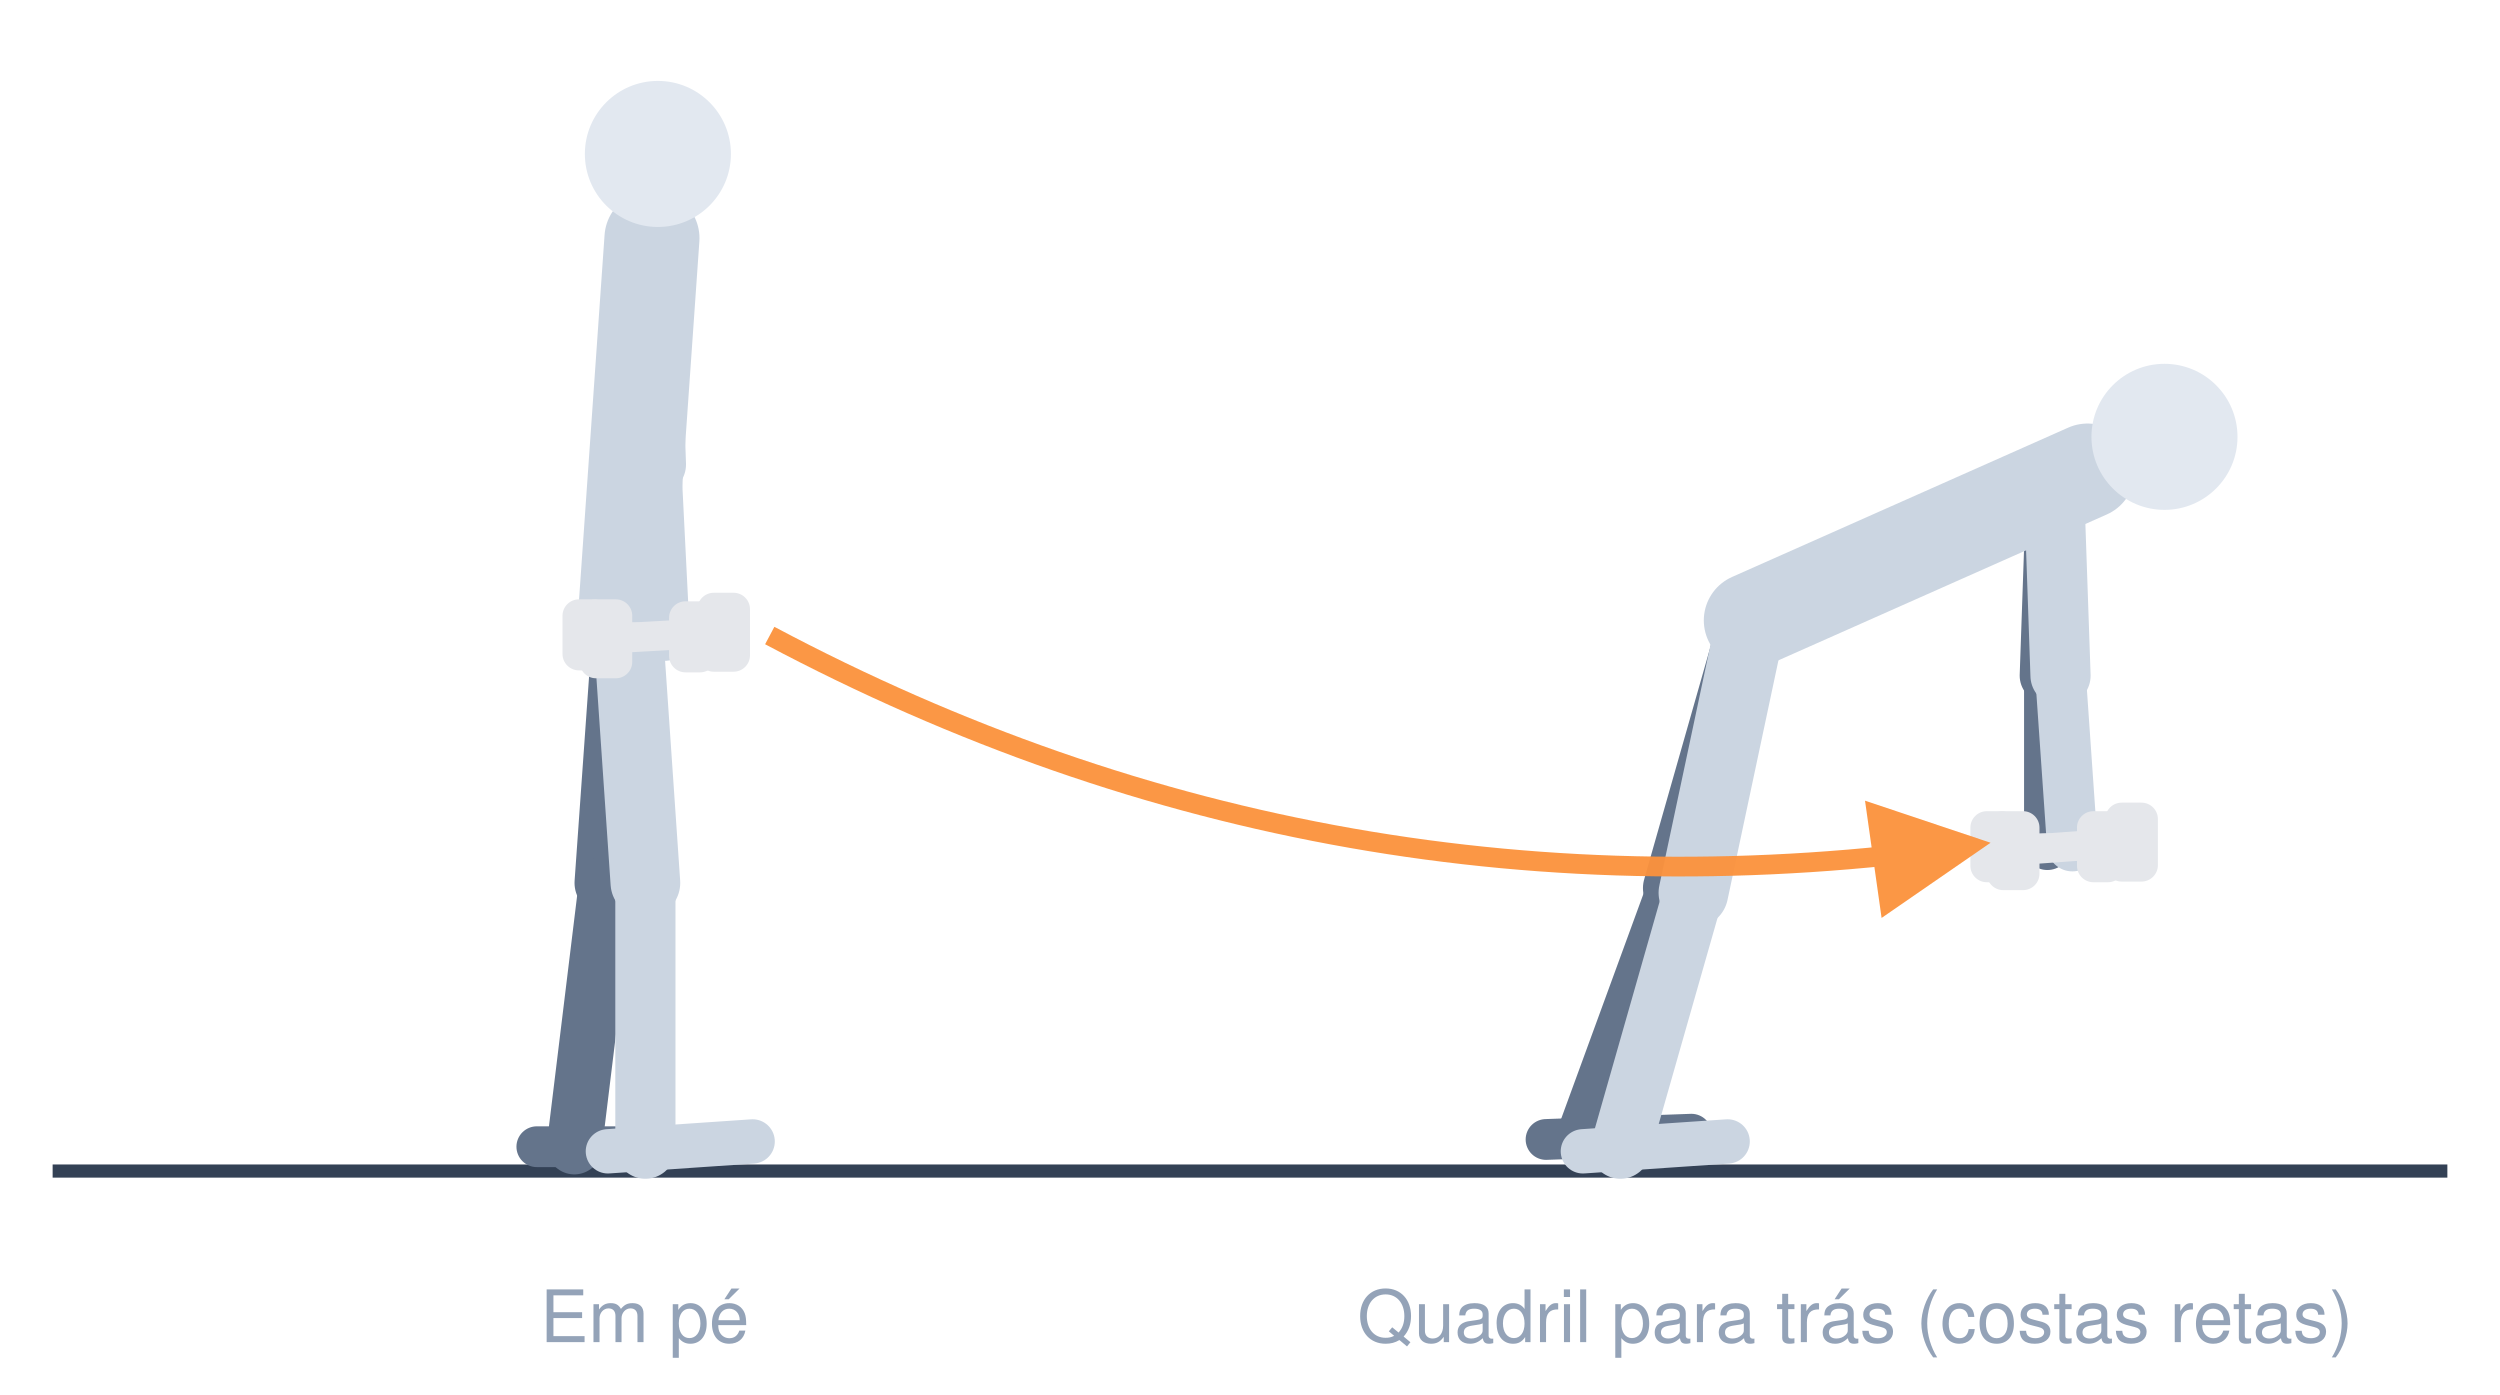
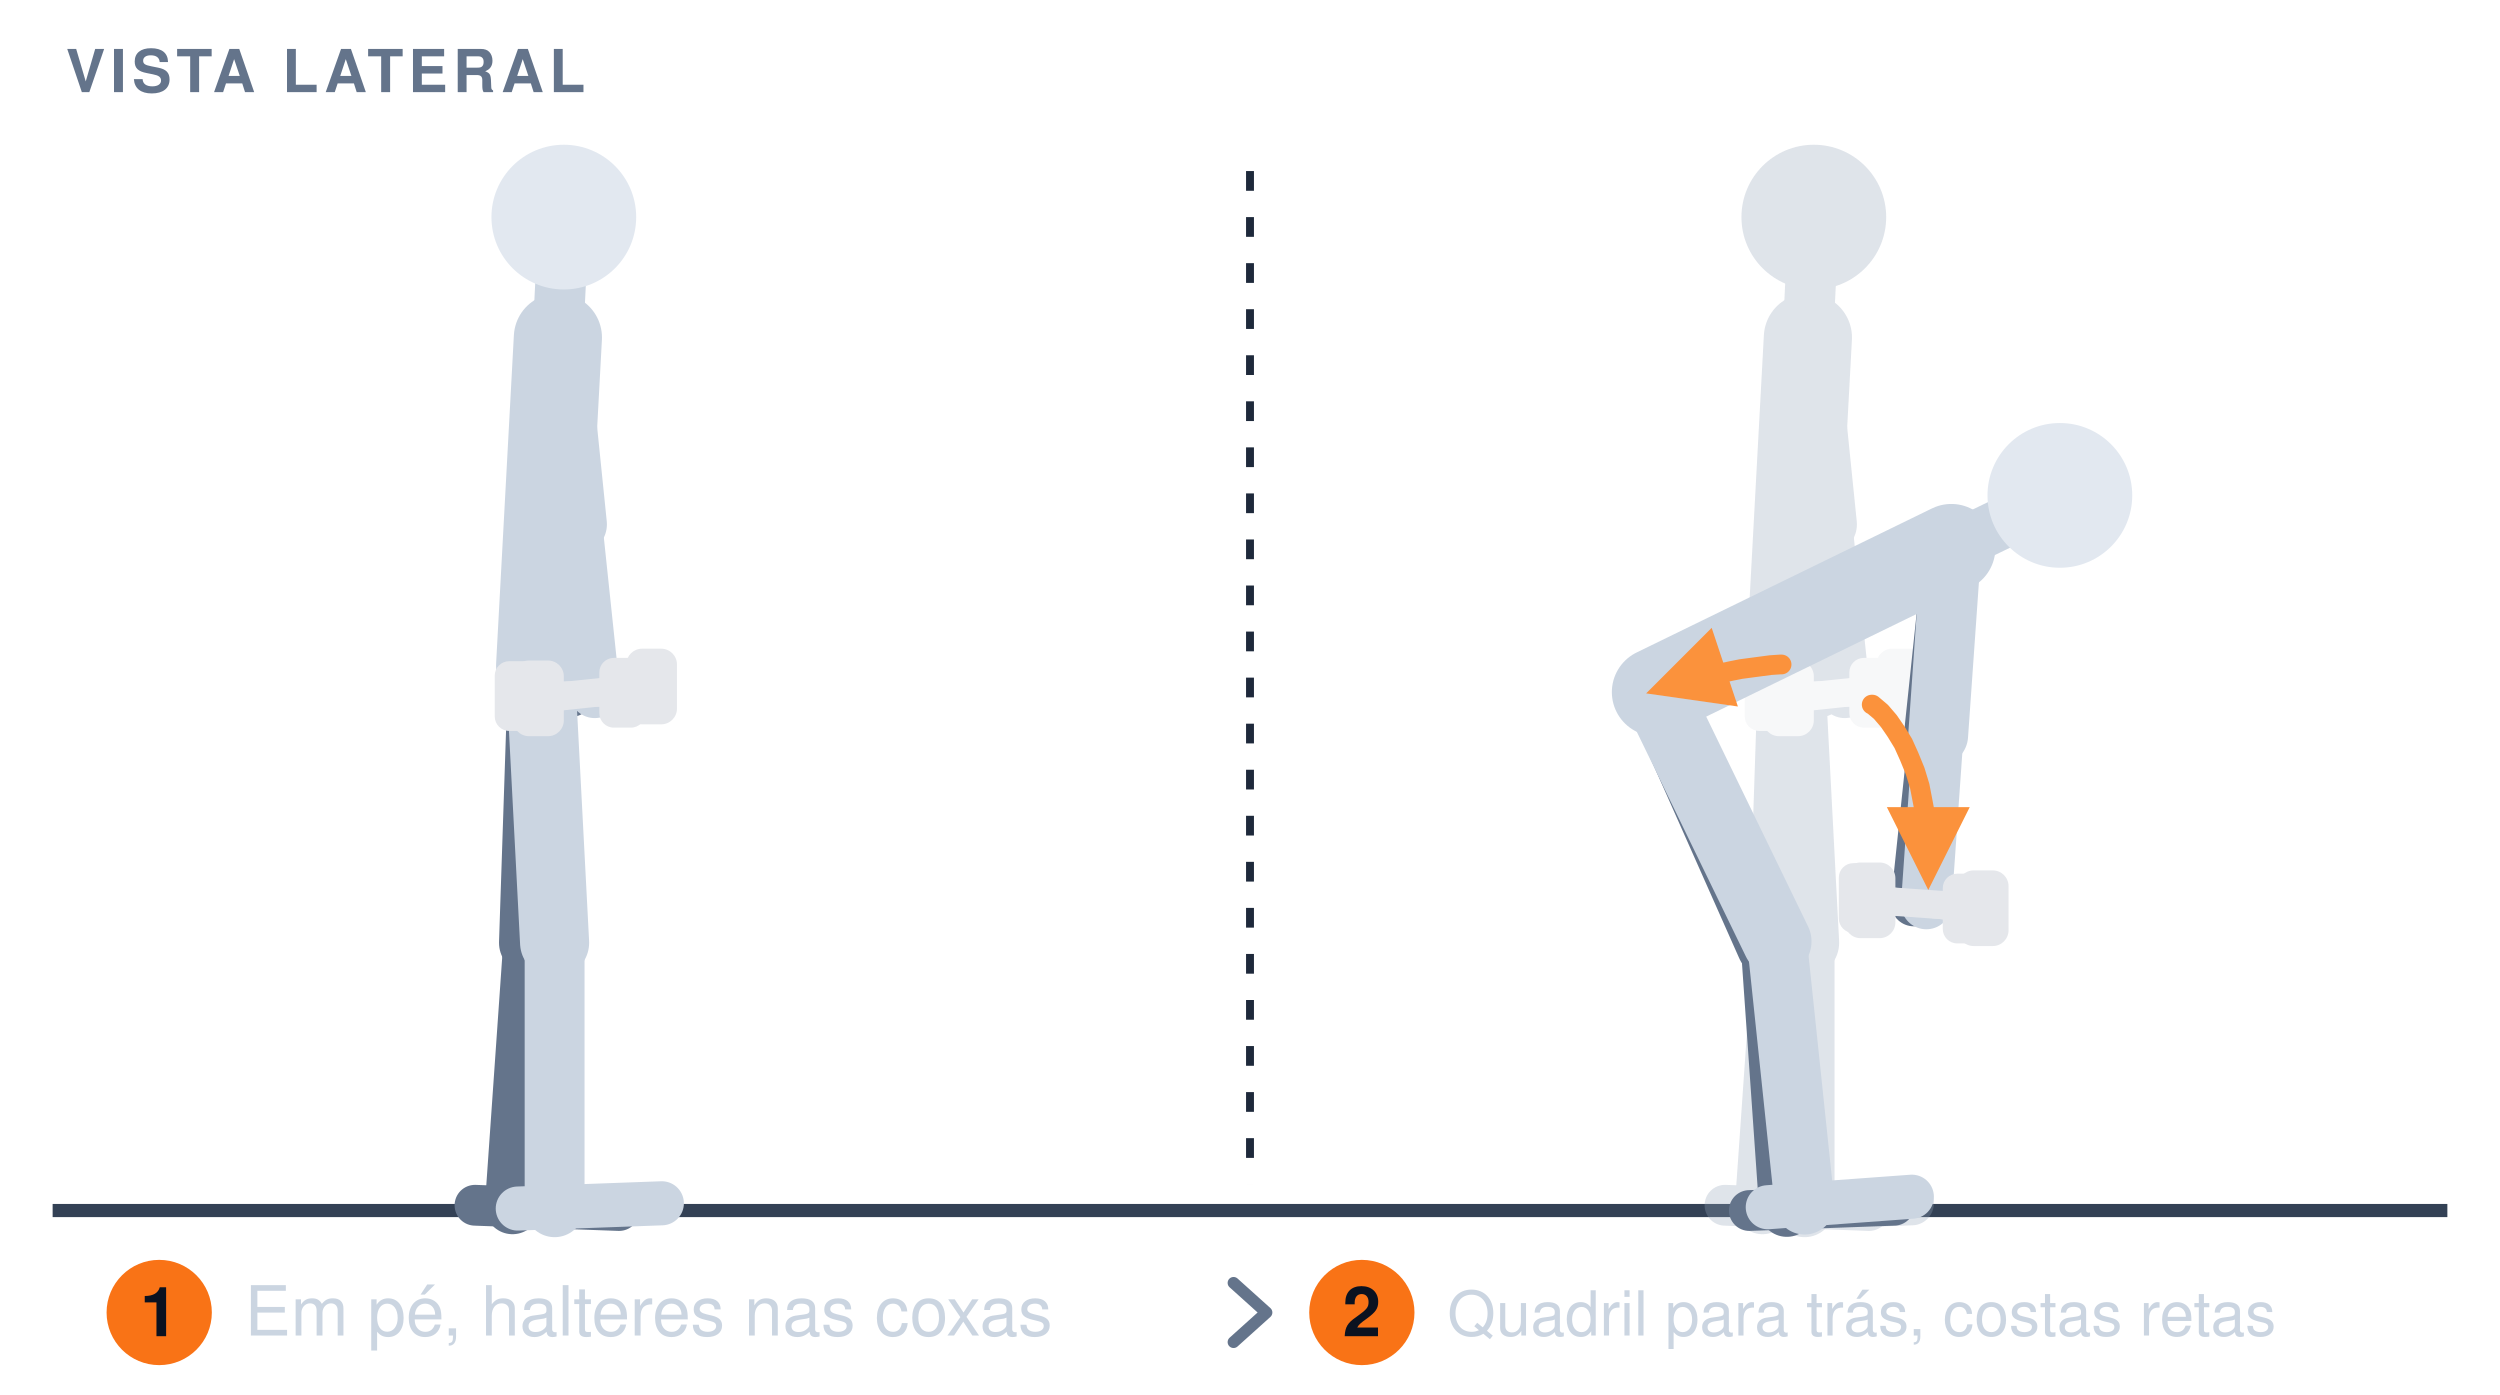
<svg xmlns="http://www.w3.org/2000/svg" width="380" height="212" viewBox="0 0 380 212" preserveAspectRatio="xMidYMid meet" role="img" aria-label="terra-romeno-halteres">
  <defs>
-     <marker id="ah" viewBox="0 0 10 10" refX="8" refY="5" markerWidth="6" markerHeight="6" orient="auto-start-reverse">
+     <marker id="ah" viewBox="0 0 10 10" refX="7" refY="5" markerWidth="4.2" markerHeight="4.2" orient="auto-start-reverse">
      <path d="M0,0 L10,5 L0,10 z" fill="#fb923c" />
    </marker>
  </defs>
-   <line x1="8.0" y1="178.0" x2="372.0" y2="178.0" stroke="#334155" stroke-width="2" stroke-linecap="butt" />
-   <line x1="95.2" y1="91.9" x2="92.2" y2="134.2" stroke="#64748b" stroke-width="9.744" stroke-linecap="round" />
-   <line x1="92.2" y1="134.2" x2="87.3" y2="174.3" stroke="#64748b" stroke-width="8.415" stroke-linecap="round" />
-   <line x1="81.6" y1="174.3" x2="103.6" y2="174.3" stroke="#64748b" stroke-width="6.201" stroke-linecap="round" />
-   <line x1="98.7" y1="41.8" x2="97.7" y2="70.6" stroke="#64748b" stroke-width="8.415" stroke-linecap="round" />
-   <line x1="97.7" y1="70.6" x2="97.2" y2="96.6" stroke="#64748b" stroke-width="7.086" stroke-linecap="round" />
-   <line x1="95.2" y1="91.9" x2="99.1" y2="36.2" stroke="#cbd5e1" stroke-width="14.443" stroke-linecap="round" />
-   <line x1="99.1" y1="36.2" x2="100.0" y2="23.4" stroke="#cbd5e1" stroke-width="7.703" stroke-linecap="round" />
-   <circle cx="100.0" cy="23.4" r="11.1" fill="#e2e8f0" />
-   <line x1="95.2" y1="91.9" x2="98.1" y2="134.2" stroke="#cbd5e1" stroke-width="10.591" stroke-linecap="round" />
-   <line x1="98.1" y1="134.2" x2="98.1" y2="174.6" stroke="#cbd5e1" stroke-width="9.147" stroke-linecap="round" />
-   <line x1="92.4" y1="175.0" x2="114.4" y2="173.5" stroke="#cbd5e1" stroke-width="6.74" stroke-linecap="round" />
-   <line x1="98.7" y1="41.8" x2="99.7" y2="70.6" stroke="#cbd5e1" stroke-width="9.147" stroke-linecap="round" />
-   <line x1="99.7" y1="70.6" x2="101.0" y2="96.6" stroke="#cbd5e1" stroke-width="7.703" stroke-linecap="round" />
-   <line x1="266.2" y1="94.3" x2="254.6" y2="135.0" stroke="#64748b" stroke-width="9.744" stroke-linecap="round" />
-   <line x1="254.6" y1="135.0" x2="240.7" y2="173.0" stroke="#64748b" stroke-width="8.415" stroke-linecap="round" />
-   <line x1="235.0" y1="173.2" x2="257.1" y2="172.4" stroke="#64748b" stroke-width="6.201" stroke-linecap="round" />
-   <line x1="312.2" y1="73.8" x2="311.2" y2="102.7" stroke="#64748b" stroke-width="8.415" stroke-linecap="round" />
-   <line x1="311.2" y1="102.7" x2="311.2" y2="128.7" stroke="#64748b" stroke-width="7.086" stroke-linecap="round" />
-   <line x1="266.2" y1="94.3" x2="317.3" y2="71.6" stroke="#cbd5e1" stroke-width="14.443" stroke-linecap="round" />
-   <line x1="317.3" y1="71.6" x2="329.0" y2="66.4" stroke="#cbd5e1" stroke-width="7.703" stroke-linecap="round" />
-   <circle cx="329.0" cy="66.4" r="11.1" fill="#e2e8f0" />
-   <line x1="266.2" y1="94.3" x2="257.4" y2="135.7" stroke="#cbd5e1" stroke-width="10.591" stroke-linecap="round" />
-   <line x1="257.4" y1="135.7" x2="246.3" y2="174.6" stroke="#cbd5e1" stroke-width="9.147" stroke-linecap="round" />
-   <line x1="240.6" y1="175.0" x2="262.6" y2="173.5" stroke="#cbd5e1" stroke-width="6.74" stroke-linecap="round" />
-   <line x1="312.2" y1="73.8" x2="313.2" y2="102.7" stroke="#cbd5e1" stroke-width="9.147" stroke-linecap="round" />
-   <line x1="313.2" y1="102.7" x2="315.0" y2="128.6" stroke="#cbd5e1" stroke-width="7.703" stroke-linecap="round" />
-   <line x1="105.3" y1="96.8" x2="89.1" y2="96.5" stroke="#e5e7eb" stroke-width="4.05" stroke-linecap="round" />
-   <rect x="101.7" y="91.4" width="7.2" height="10.8" rx="2.5" fill="#e5e7eb" />
-   <rect x="85.5" y="91.1" width="7.2" height="10.8" rx="2.5" fill="#e5e7eb" />
-   <line x1="110.0" y1="96.1" x2="92.1" y2="97.1" stroke="#e5e7eb" stroke-width="4.5" stroke-linecap="round" />
-   <rect x="106.0" y="90.1" width="8.0" height="12.0" rx="2.5" fill="#e5e7eb" />
-   <rect x="88.1" y="91.1" width="8.0" height="12.0" rx="2.5" fill="#e5e7eb" />
-   <line x1="319.3" y1="128.7" x2="303.1" y2="128.7" stroke="#e5e7eb" stroke-width="4.05" stroke-linecap="round" />
-   <rect x="315.7" y="123.3" width="7.2" height="10.8" rx="2.5" fill="#e5e7eb" />
-   <rect x="299.5" y="123.3" width="7.2" height="10.8" rx="2.5" fill="#e5e7eb" />
-   <line x1="324.0" y1="128.0" x2="306.0" y2="129.3" stroke="#e5e7eb" stroke-width="4.5" stroke-linecap="round" />
-   <rect x="320.0" y="122.0" width="8.0" height="12.0" rx="2.5" fill="#e5e7eb" />
-   <rect x="302.0" y="123.3" width="8.0" height="12.0" rx="2.5" fill="#e5e7eb" />
-   <path d="M117.0,96.6 Q202.8,142.2 299.0,128.6" fill="none" stroke="#fb923c" stroke-width="3" marker-end="url(#ah)" opacity="0.95" />
-   <text x="98.0" y="204.0" fill="#94a3b8" font-family="-apple-system,Helvetica,Arial,sans-serif" font-size="11" font-weight="400" text-anchor="middle">Em pé</text>
-   <text x="282.0" y="204.0" fill="#94a3b8" font-family="-apple-system,Helvetica,Arial,sans-serif" font-size="11" font-weight="400" text-anchor="middle">Quadril para trás (costas retas)</text>
+   <line x1="8.0" y1="184.0" x2="372.0" y2="184.0" stroke="#334155" stroke-width="2.0" stroke-linecap="butt" />
+   <line x1="190.0" y1="26.0" x2="190.0" y2="180.0" stroke="#1e293b" stroke-width="1.2" stroke-linecap="butt" stroke-dasharray="3 4" />
+   <text x="10.0" y="14.0" fill="#64748b" font-family="-apple-system,Helvetica,Arial,sans-serif" font-size="9" font-weight="700" text-anchor="start" letter-spacing="0.8">VISTA LATERAL</text>
+   <line x1="85.8" y1="79.8" x2="86.7" y2="105.5" stroke="#64748b" stroke-width="7.0" stroke-linecap="round" />
+   <line x1="84.8" y1="51.3" x2="85.8" y2="79.8" stroke="#64748b" stroke-width="8.4" stroke-linecap="round" />
+   <line x1="82.1" y1="101.2" x2="80.7" y2="143.3" stroke="#64748b" stroke-width="9.7" stroke-linecap="round" />
+   <line x1="80.7" y1="143.3" x2="77.9" y2="183.4" stroke="#64748b" stroke-width="8.4" stroke-linecap="round" />
+   <line x1="72.2" y1="183.2" x2="94.1" y2="184.0" stroke="#64748b" stroke-width="6.2" stroke-linecap="round" />
+   <polygon points="84.8,51.3 84.8,51.3 82.1,101.2 82.1,101.2" fill="#cbd5e1" stroke="#cbd5e1" stroke-width="13.4" stroke-linejoin="round" />
+   <line x1="84.8" y1="51.3" x2="85.7" y2="33.0" stroke="#cbd5e1" stroke-width="7.7" stroke-linecap="round" />
+   <circle cx="85.7" cy="33.0" r="11.0" fill="#e2e8f0" />
+   <line x1="82.1" y1="101.2" x2="84.3" y2="143.3" stroke="#cbd5e1" stroke-width="10.5" stroke-linecap="round" />
+   <line x1="84.3" y1="143.3" x2="84.3" y2="183.5" stroke="#cbd5e1" stroke-width="9.1" stroke-linecap="round" />
+   <line x1="78.7" y1="183.7" x2="100.6" y2="182.9" stroke="#cbd5e1" stroke-width="6.7" stroke-linecap="round" />
+   <line x1="84.8" y1="51.3" x2="87.7" y2="79.7" stroke="#cbd5e1" stroke-width="9.1" stroke-linecap="round" />
+   <line x1="87.7" y1="79.7" x2="90.4" y2="105.3" stroke="#cbd5e1" stroke-width="7.7" stroke-linecap="round" />
+   <line x1="94.6" y1="105.3" x2="78.7" y2="105.8" stroke="#e5e7eb" stroke-width="4.0" stroke-linecap="round" />
+   <rect x="91.1" y="100.0" width="7.0" height="10.6" rx="2.2" fill="#e5e7eb" />
+   <rect x="75.2" y="100.5" width="7.0" height="10.6" rx="2.2" fill="#e5e7eb" />
+   <line x1="99.0" y1="104.4" x2="81.9" y2="106.2" stroke="#e5e7eb" stroke-width="4.3" stroke-linecap="round" />
+   <rect x="95.2" y="98.6" width="7.7" height="11.5" rx="2.4" fill="#e5e7eb" />
+   <rect x="78.0" y="100.4" width="7.7" height="11.5" rx="2.4" fill="#e5e7eb" />
+   <g opacity="0.3">
+     <line x1="275.8" y1="79.8" x2="276.7" y2="105.5" stroke="#94a3b8" stroke-width="7.0" stroke-linecap="round" />
+     <line x1="274.8" y1="51.3" x2="275.8" y2="79.8" stroke="#94a3b8" stroke-width="8.4" stroke-linecap="round" />
+     <line x1="272.1" y1="101.2" x2="270.7" y2="143.3" stroke="#94a3b8" stroke-width="9.7" stroke-linecap="round" />
+     <line x1="270.7" y1="143.3" x2="267.9" y2="183.4" stroke="#94a3b8" stroke-width="8.4" stroke-linecap="round" />
+     <line x1="262.2" y1="183.2" x2="284.1" y2="184.0" stroke="#94a3b8" stroke-width="6.2" stroke-linecap="round" />
+     <polygon points="274.8,51.3 274.8,51.3 272.1,101.2 272.1,101.2" fill="#94a3b8" stroke="#94a3b8" stroke-width="13.4" stroke-linejoin="round" />
+     <line x1="274.8" y1="51.3" x2="275.7" y2="33.0" stroke="#94a3b8" stroke-width="7.7" stroke-linecap="round" />
+     <circle cx="275.7" cy="33.0" r="11.0" fill="#94a3b8" />
+     <line x1="272.1" y1="101.2" x2="274.3" y2="143.3" stroke="#94a3b8" stroke-width="10.5" stroke-linecap="round" />
+     <line x1="274.3" y1="143.3" x2="274.3" y2="183.5" stroke="#94a3b8" stroke-width="9.1" stroke-linecap="round" />
+     <line x1="268.7" y1="183.7" x2="290.6" y2="182.9" stroke="#94a3b8" stroke-width="6.7" stroke-linecap="round" />
+     <line x1="274.8" y1="51.3" x2="277.7" y2="79.7" stroke="#94a3b8" stroke-width="9.1" stroke-linecap="round" />
+     <line x1="277.7" y1="79.7" x2="280.4" y2="105.3" stroke="#94a3b8" stroke-width="7.7" stroke-linecap="round" />
+     <line x1="284.6" y1="105.3" x2="268.7" y2="105.8" stroke="#e5e7eb" stroke-width="4.0" stroke-linecap="round" />
+     <rect x="281.1" y="100.0" width="7.0" height="10.6" rx="2.2" fill="#e5e7eb" />
+     <rect x="265.2" y="100.5" width="7.0" height="10.6" rx="2.2" fill="#e5e7eb" />
+     <line x1="289.0" y1="104.4" x2="271.9" y2="106.2" stroke="#e5e7eb" stroke-width="4.3" stroke-linecap="round" />
+     <rect x="285.2" y="98.6" width="7.7" height="11.5" rx="2.4" fill="#e5e7eb" />
+     <rect x="268.0" y="100.4" width="7.7" height="11.5" rx="2.4" fill="#e5e7eb" />
+   </g>
+   <line x1="293.6" y1="111.7" x2="290.9" y2="137.3" stroke="#64748b" stroke-width="7.0" stroke-linecap="round" />
+   <line x1="296.6" y1="83.3" x2="293.6" y2="111.7" stroke="#64748b" stroke-width="8.4" stroke-linecap="round" />
+   <line x1="251.7" y1="105.2" x2="268.8" y2="143.7" stroke="#64748b" stroke-width="9.7" stroke-linecap="round" />
+   <line x1="268.8" y1="143.7" x2="271.6" y2="183.8" stroke="#64748b" stroke-width="8.4" stroke-linecap="round" />
+   <line x1="265.9" y1="184.0" x2="287.9" y2="183.2" stroke="#64748b" stroke-width="6.2" stroke-linecap="round" />
+   <polygon points="296.6,83.3 296.6,83.3 251.7,105.2 251.7,105.2" fill="#cbd5e1" stroke="#cbd5e1" stroke-width="13.4" stroke-linejoin="round" />
+   <line x1="296.6" y1="83.3" x2="313.1" y2="75.3" stroke="#cbd5e1" stroke-width="7.7" stroke-linecap="round" />
+   <circle cx="313.1" cy="75.3" r="11.0" fill="#e2e8f0" />
+   <line x1="251.7" y1="105.2" x2="270.1" y2="143.1" stroke="#cbd5e1" stroke-width="10.5" stroke-linecap="round" />
+   <line x1="270.1" y1="143.1" x2="274.3" y2="183.1" stroke="#cbd5e1" stroke-width="9.1" stroke-linecap="round" />
+   <line x1="268.7" y1="183.5" x2="290.6" y2="181.9" stroke="#cbd5e1" stroke-width="6.7" stroke-linecap="round" />
+   <line x1="296.6" y1="83.3" x2="294.6" y2="111.8" stroke="#cbd5e1" stroke-width="9.1" stroke-linecap="round" />
+   <line x1="294.6" y1="111.8" x2="292.8" y2="137.4" stroke="#cbd5e1" stroke-width="7.7" stroke-linecap="round" />
+   <line x1="298.8" y1="138.1" x2="283.0" y2="136.4" stroke="#e5e7eb" stroke-width="4.0" stroke-linecap="round" />
+   <rect x="295.3" y="132.8" width="7.0" height="10.6" rx="2.2" fill="#e5e7eb" />
+   <rect x="279.5" y="131.2" width="7.0" height="10.6" rx="2.2" fill="#e5e7eb" />
+   <line x1="301.4" y1="138.0" x2="284.2" y2="136.8" stroke="#e5e7eb" stroke-width="4.3" stroke-linecap="round" />
+   <rect x="297.6" y="132.3" width="7.7" height="11.5" rx="2.4" fill="#e5e7eb" />
+   <rect x="280.4" y="131.1" width="7.7" height="11.5" rx="2.4" fill="#e5e7eb" />
+   <path d="M270.8,101.0 L270.6,101.0 L269.1,101.1 L267.6,101.3 L266.1,101.5 L264.6,101.7 L263.1,102.0 L261.7,102.3 L260.2,102.6 L258.7,102.9 L257.3,103.2 L255.8,103.6 L254.4,104.0 L253.8,104.2" fill="none" stroke="#fb923c" stroke-width="3" stroke-linecap="round" stroke-linejoin="round" marker-end="url(#ah)" />
+   <path d="M284.5,107.1 L284.6,107.1 L285.9,108.2 L287.1,109.6 L288.2,111.2 L289.3,113.0 L290.2,115.0 L291.1,117.2 L291.8,119.5 L292.3,122.1 L292.8,124.8 L293.0,127.8 L293.1,130.8 L293.1,131.5" fill="none" stroke="#fb923c" stroke-width="3" stroke-linecap="round" stroke-linejoin="round" marker-end="url(#ah)" />
+   <circle cx="24.2" cy="199.5" r="8.0" fill="#f97316" />
+   <text x="24.2" y="203.1" fill="#0b1220" font-family="-apple-system,Helvetica,Arial,sans-serif" font-size="10.5" font-weight="700" text-anchor="middle">1</text>
+   <text x="37.2" y="203.0" fill="#cbd5e1" font-family="-apple-system,Helvetica,Arial,sans-serif" font-size="10.5" font-weight="400" text-anchor="start">Em pé, halteres nas coxas</text>
+   <circle cx="207.0" cy="199.5" r="8.0" fill="#f97316" />
+   <text x="207.0" y="203.1" fill="#0b1220" font-family="-apple-system,Helvetica,Arial,sans-serif" font-size="10.5" font-weight="700" text-anchor="middle">2</text>
+   <text x="220.0" y="203.0" fill="#cbd5e1" font-family="-apple-system,Helvetica,Arial,sans-serif" font-size="9.429" font-weight="400" text-anchor="start">Quadril para trás, costas retas</text>
+   <path d="M187.5,195.0 L192.5,199.5 L187.5,204.0" fill="none" stroke="#64748b" stroke-width="1.8" stroke-linecap="round" stroke-linejoin="round" />
</svg>
